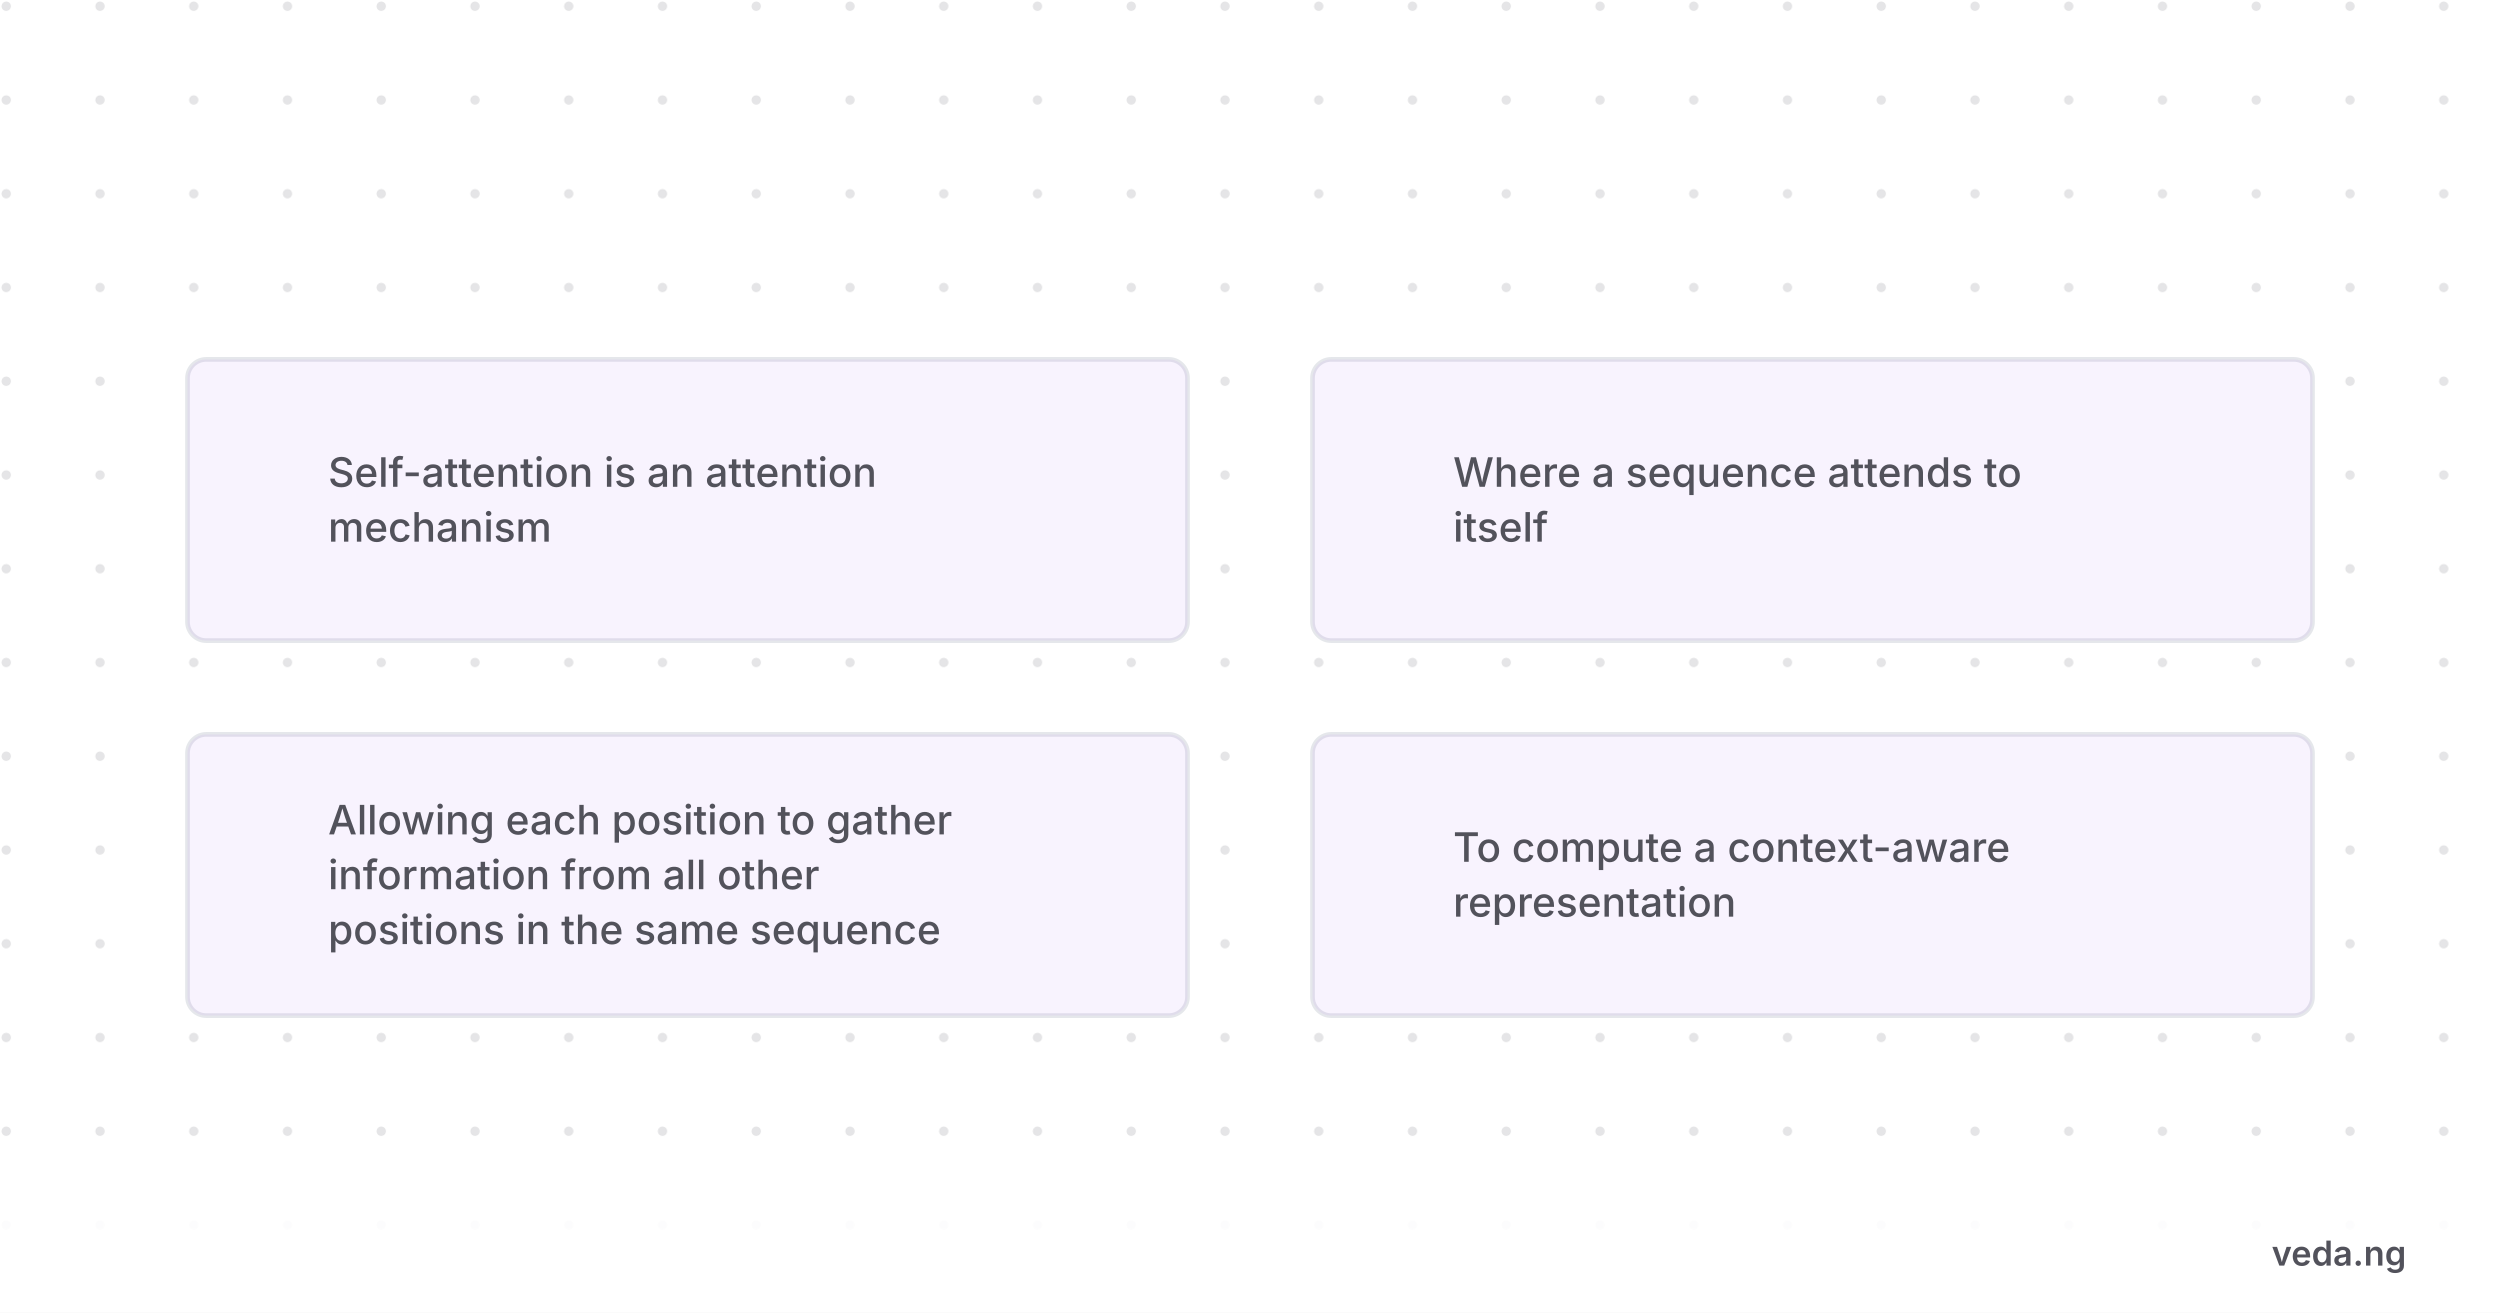
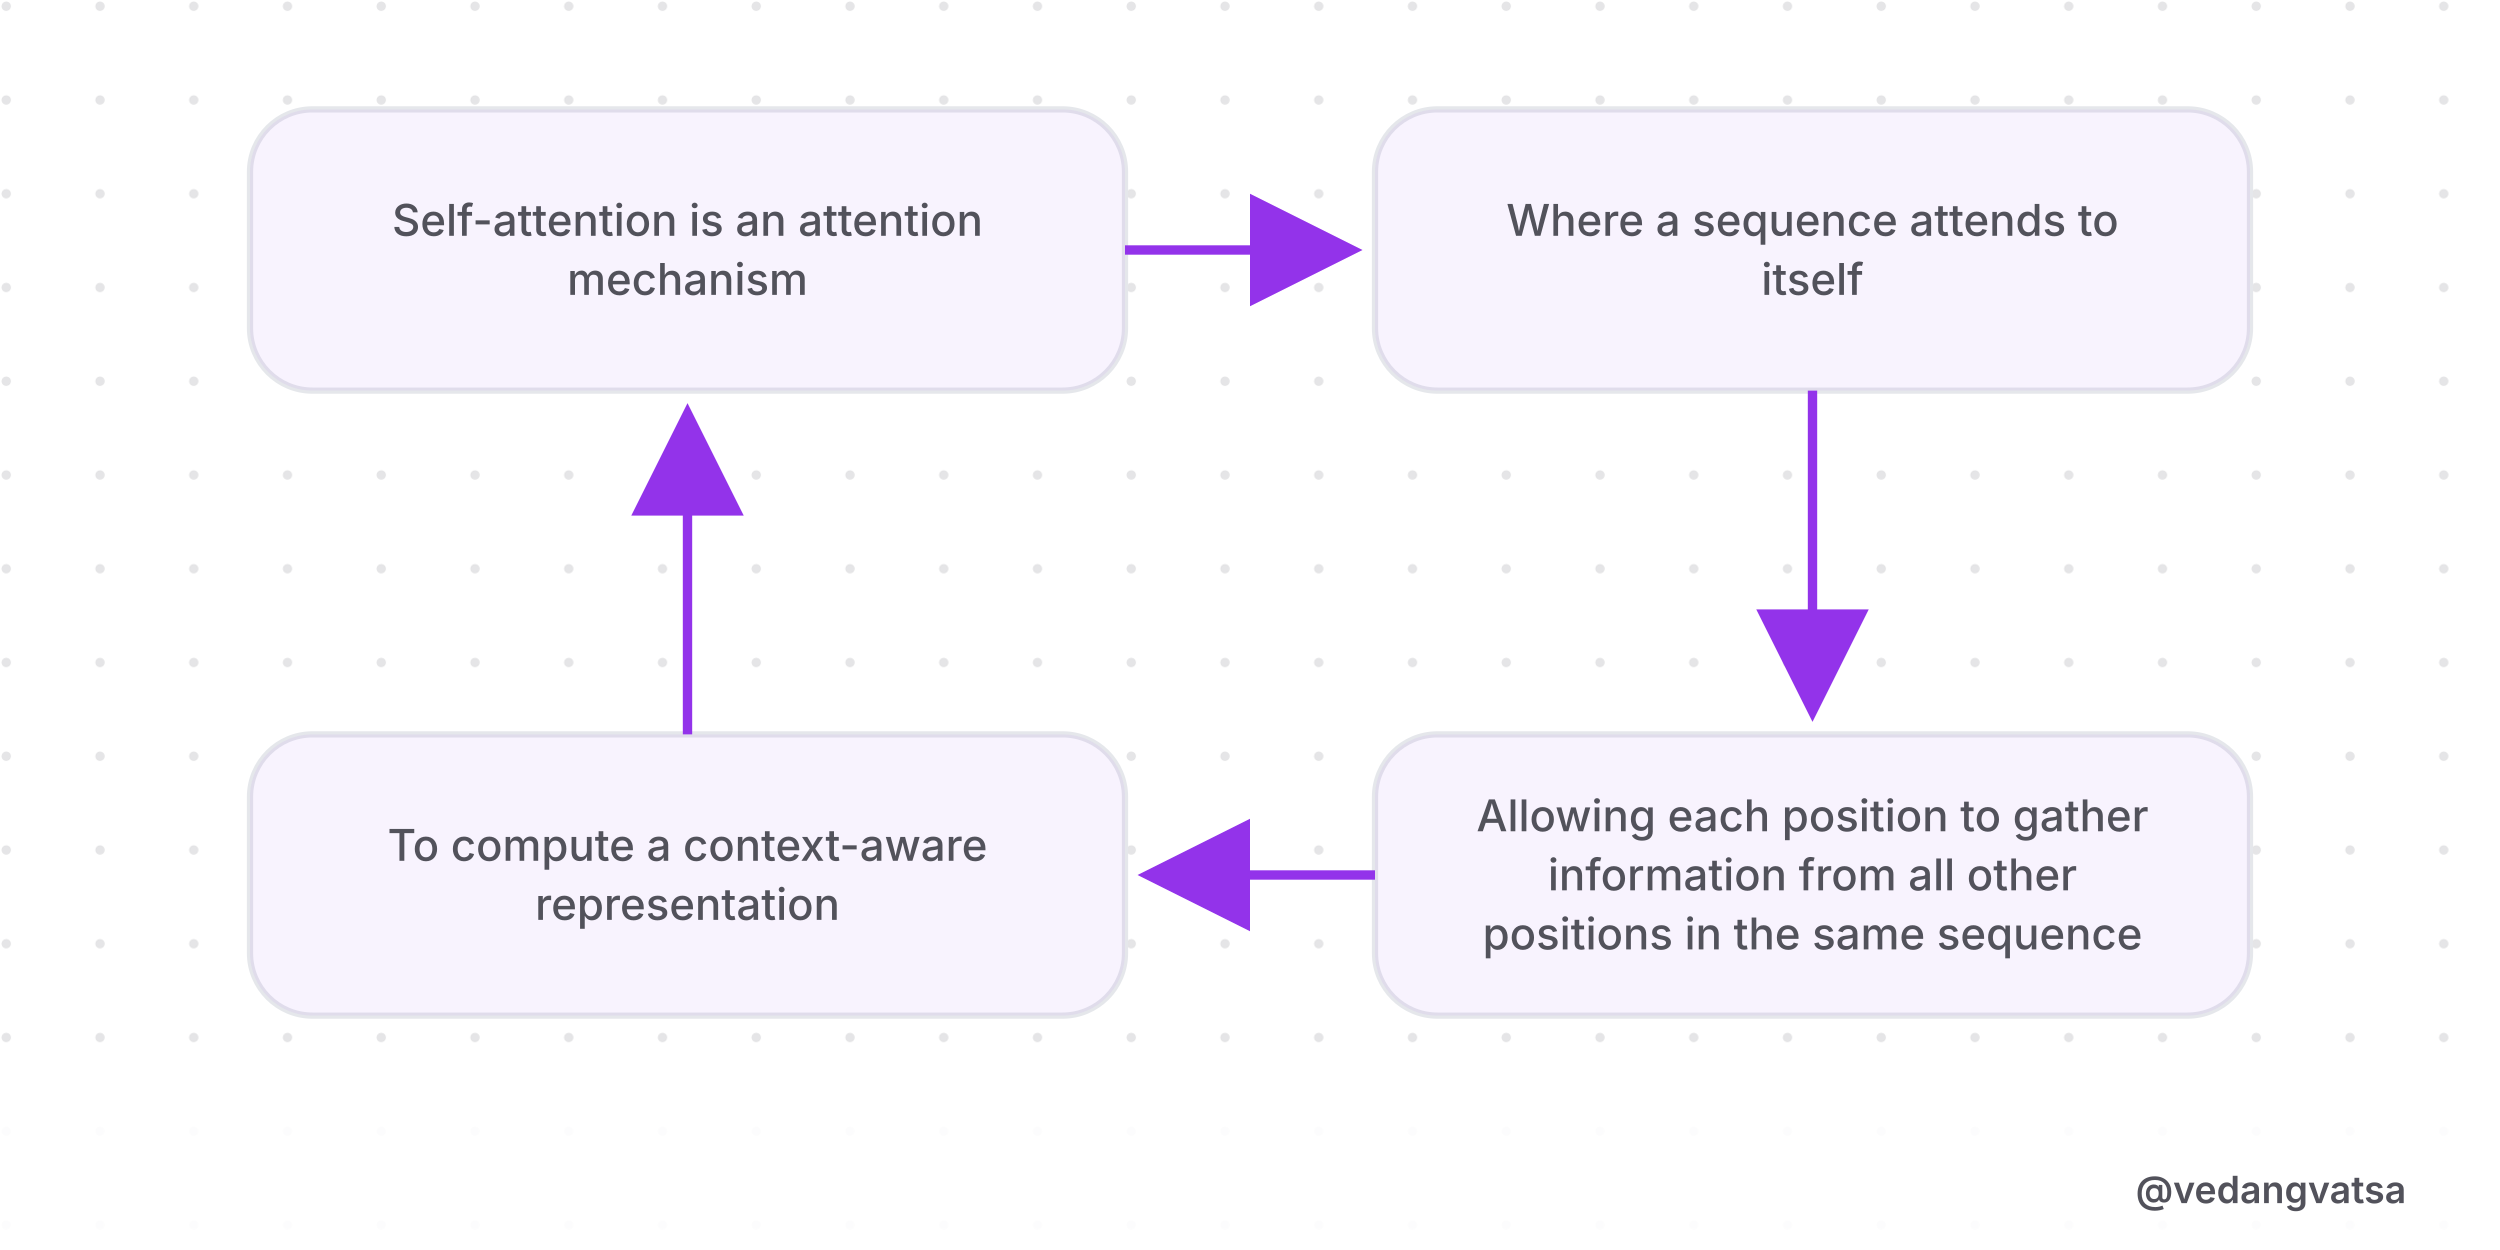
- <svg xmlns="http://www.w3.org/2000/svg" viewBox="0 0 800 420" width="800" height="420" style="background-color:#ffffff">
+ <svg xmlns="http://www.w3.org/2000/svg" viewBox="0 0 800 400" width="800" height="400" style="background-color:#ffffff">
  <defs>
    <pattern id="grid" width="30" height="30" patternUnits="userSpaceOnUse">
      <circle cx="2" cy="2" r="1.5" fill="#52525b" opacity="0.15" />
    </pattern>
-     <marker id="arrow" markerWidth="10" markerHeight="10" refX="8" refY="5" orient="auto">
-       <path d="M 0 0 L 10 5 L 0 10 z" fill="#9333ea" />
+     <marker id="arrow" markerWidth="12" markerHeight="12" refX="10" refY="6" orient="auto">
+       <path d="M 0 0 L 12 6 L 0 12 z" fill="#9333ea" />
    </marker>
  </defs>
-   <rect width="800" height="420" fill="#ffffff" />
-   <rect width="800" height="420" fill="url(#grid)" />
-   <g transform="translate(0, 80)">
-     <circle cx="80" cy="80" r="15" fill="#9333ea" />
-     <text x="80" y="85" font-family="'Inter',sans-serif" font-weight="800" font-size="14" fill="#ffffff" text-anchor="middle">1</text>
-     <rect x="60" y="35" width="320" height="90" rx="6" fill="#ffffff" stroke="#e5e7eb" stroke-width="1.5" />
-     <rect x="60" y="35" width="320" height="90" rx="6" fill="rgba(147,51,234,0.06)" />
-     <text x="105" y="75.775" font-family="'Inter',sans-serif" font-weight="500" font-size="13" fill="#52525b" text-anchor="start">Self-attention is an attention</text>
-     <text x="105" y="93.325" font-family="'Inter',sans-serif" font-weight="500" font-size="13" fill="#52525b" text-anchor="start">mechanism</text>
-     <circle cx="440" cy="80" r="15" fill="#9333ea" />
-     <text x="440" y="85" font-family="'Inter',sans-serif" font-weight="800" font-size="14" fill="#ffffff" text-anchor="middle">2</text>
-     <rect x="420" y="35" width="320" height="90" rx="6" fill="#ffffff" stroke="#e5e7eb" stroke-width="1.5" />
-     <rect x="420" y="35" width="320" height="90" rx="6" fill="rgba(147,51,234,0.06)" />
-     <text x="465" y="75.775" font-family="'Inter',sans-serif" font-weight="500" font-size="13" fill="#52525b" text-anchor="start">Where a sequence attends to</text>
-     <text x="465" y="93.325" font-family="'Inter',sans-serif" font-weight="500" font-size="13" fill="#52525b" text-anchor="start">itself</text>
-     <circle cx="80" cy="200" r="15" fill="#9333ea" />
-     <text x="80" y="205" font-family="'Inter',sans-serif" font-weight="800" font-size="14" fill="#ffffff" text-anchor="middle">3</text>
-     <rect x="60" y="155" width="320" height="90" rx="6" fill="#ffffff" stroke="#e5e7eb" stroke-width="1.5" />
-     <rect x="60" y="155" width="320" height="90" rx="6" fill="rgba(147,51,234,0.06)" />
-     <text x="105" y="187" font-family="'Inter',sans-serif" font-weight="500" font-size="13" fill="#52525b" text-anchor="start">Allowing each position to gather</text>
-     <text x="105" y="204.55" font-family="'Inter',sans-serif" font-weight="500" font-size="13" fill="#52525b" text-anchor="start">information from all other</text>
-     <text x="105" y="222.1" font-family="'Inter',sans-serif" font-weight="500" font-size="13" fill="#52525b" text-anchor="start">positions in the same sequence</text>
-     <circle cx="440" cy="200" r="15" fill="#9333ea" />
-     <text x="440" y="205" font-family="'Inter',sans-serif" font-weight="800" font-size="14" fill="#ffffff" text-anchor="middle">4</text>
-     <rect x="420" y="155" width="320" height="90" rx="6" fill="#ffffff" stroke="#e5e7eb" stroke-width="1.5" />
-     <rect x="420" y="155" width="320" height="90" rx="6" fill="rgba(147,51,234,0.06)" />
-     <text x="465" y="195.775" font-family="'Inter',sans-serif" font-weight="500" font-size="13" fill="#52525b" text-anchor="start">To compute a context-aware</text>
-     <text x="465" y="213.325" font-family="'Inter',sans-serif" font-weight="500" font-size="13" fill="#52525b" text-anchor="start">representation</text>
+   <rect width="800" height="400" fill="#ffffff" />
+   <rect width="800" height="400" fill="url(#grid)" />
+   <g>
+     <rect x="80" y="35" width="280" height="90" rx="20" fill="#ffffff" stroke="#e5e7eb" stroke-width="2" />
+     <rect x="80" y="35" width="280" height="90" rx="20" fill="rgba(147,51,234,0.06)" />
+     <text x="220" y="75.45" font-family="'Inter',sans-serif" font-weight="500" font-size="14" fill="#52525b" text-anchor="middle">Self-attention is an attention</text>
+     <text x="220" y="94.35" font-family="'Inter',sans-serif" font-weight="500" font-size="14" fill="#52525b" text-anchor="middle">mechanism</text>
+     <line x1="360" y1="80" x2="430" y2="80" stroke="#9333ea" stroke-width="3" marker-end="url(#arrow)" />
+     <rect x="440" y="35" width="280" height="90" rx="20" fill="#ffffff" stroke="#e5e7eb" stroke-width="2" />
+     <rect x="440" y="35" width="280" height="90" rx="20" fill="rgba(147,51,234,0.06)" />
+     <text x="580" y="75.45" font-family="'Inter',sans-serif" font-weight="500" font-size="14" fill="#52525b" text-anchor="middle">Where a sequence attends to</text>
+     <text x="580" y="94.35" font-family="'Inter',sans-serif" font-weight="500" font-size="14" fill="#52525b" text-anchor="middle">itself</text>
+     <line x1="580" y1="125" x2="580" y2="225" stroke="#9333ea" stroke-width="3" marker-end="url(#arrow)" />
+     <rect x="440" y="235" width="280" height="90" rx="20" fill="#ffffff" stroke="#e5e7eb" stroke-width="2" />
+     <rect x="440" y="235" width="280" height="90" rx="20" fill="rgba(147,51,234,0.06)" />
+     <text x="580" y="266" font-family="'Inter',sans-serif" font-weight="500" font-size="14" fill="#52525b" text-anchor="middle">Allowing each position to gather</text>
+     <text x="580" y="284.9" font-family="'Inter',sans-serif" font-weight="500" font-size="14" fill="#52525b" text-anchor="middle">information from all other</text>
+     <text x="580" y="303.8" font-family="'Inter',sans-serif" font-weight="500" font-size="14" fill="#52525b" text-anchor="middle">positions in the same sequence</text>
+     <line x1="440" y1="280" x2="370" y2="280" stroke="#9333ea" stroke-width="3" marker-end="url(#arrow)" />
+     <rect x="80" y="235" width="280" height="90" rx="20" fill="#ffffff" stroke="#e5e7eb" stroke-width="2" />
+     <rect x="80" y="235" width="280" height="90" rx="20" fill="rgba(147,51,234,0.06)" />
+     <text x="220" y="275.45" font-family="'Inter',sans-serif" font-weight="500" font-size="14" fill="#52525b" text-anchor="middle">To compute a context-aware</text>
+     <text x="220" y="294.35" font-family="'Inter',sans-serif" font-weight="500" font-size="14" fill="#52525b" text-anchor="middle">representation</text>
+     <line x1="220" y1="235" x2="220" y2="135" stroke="#9333ea" stroke-width="3" marker-end="url(#arrow)" />
  </g>
-   <rect x="0" y="380" width="800" height="40" fill="#ffffff" opacity="0.9" />
-   <text x="770" y="405" font-family="'Inter',sans-serif" font-weight="600" font-size="11" fill="#52525b" text-anchor="end">veda.ng</text>
+   <rect x="0" y="360" width="800" height="40" fill="#ffffff" opacity="0.9" />
+   <text x="770" y="385" font-family="'Inter',sans-serif" font-weight="600" font-size="12" fill="#52525b" text-anchor="end">@vedangvatsa</text>
</svg>
